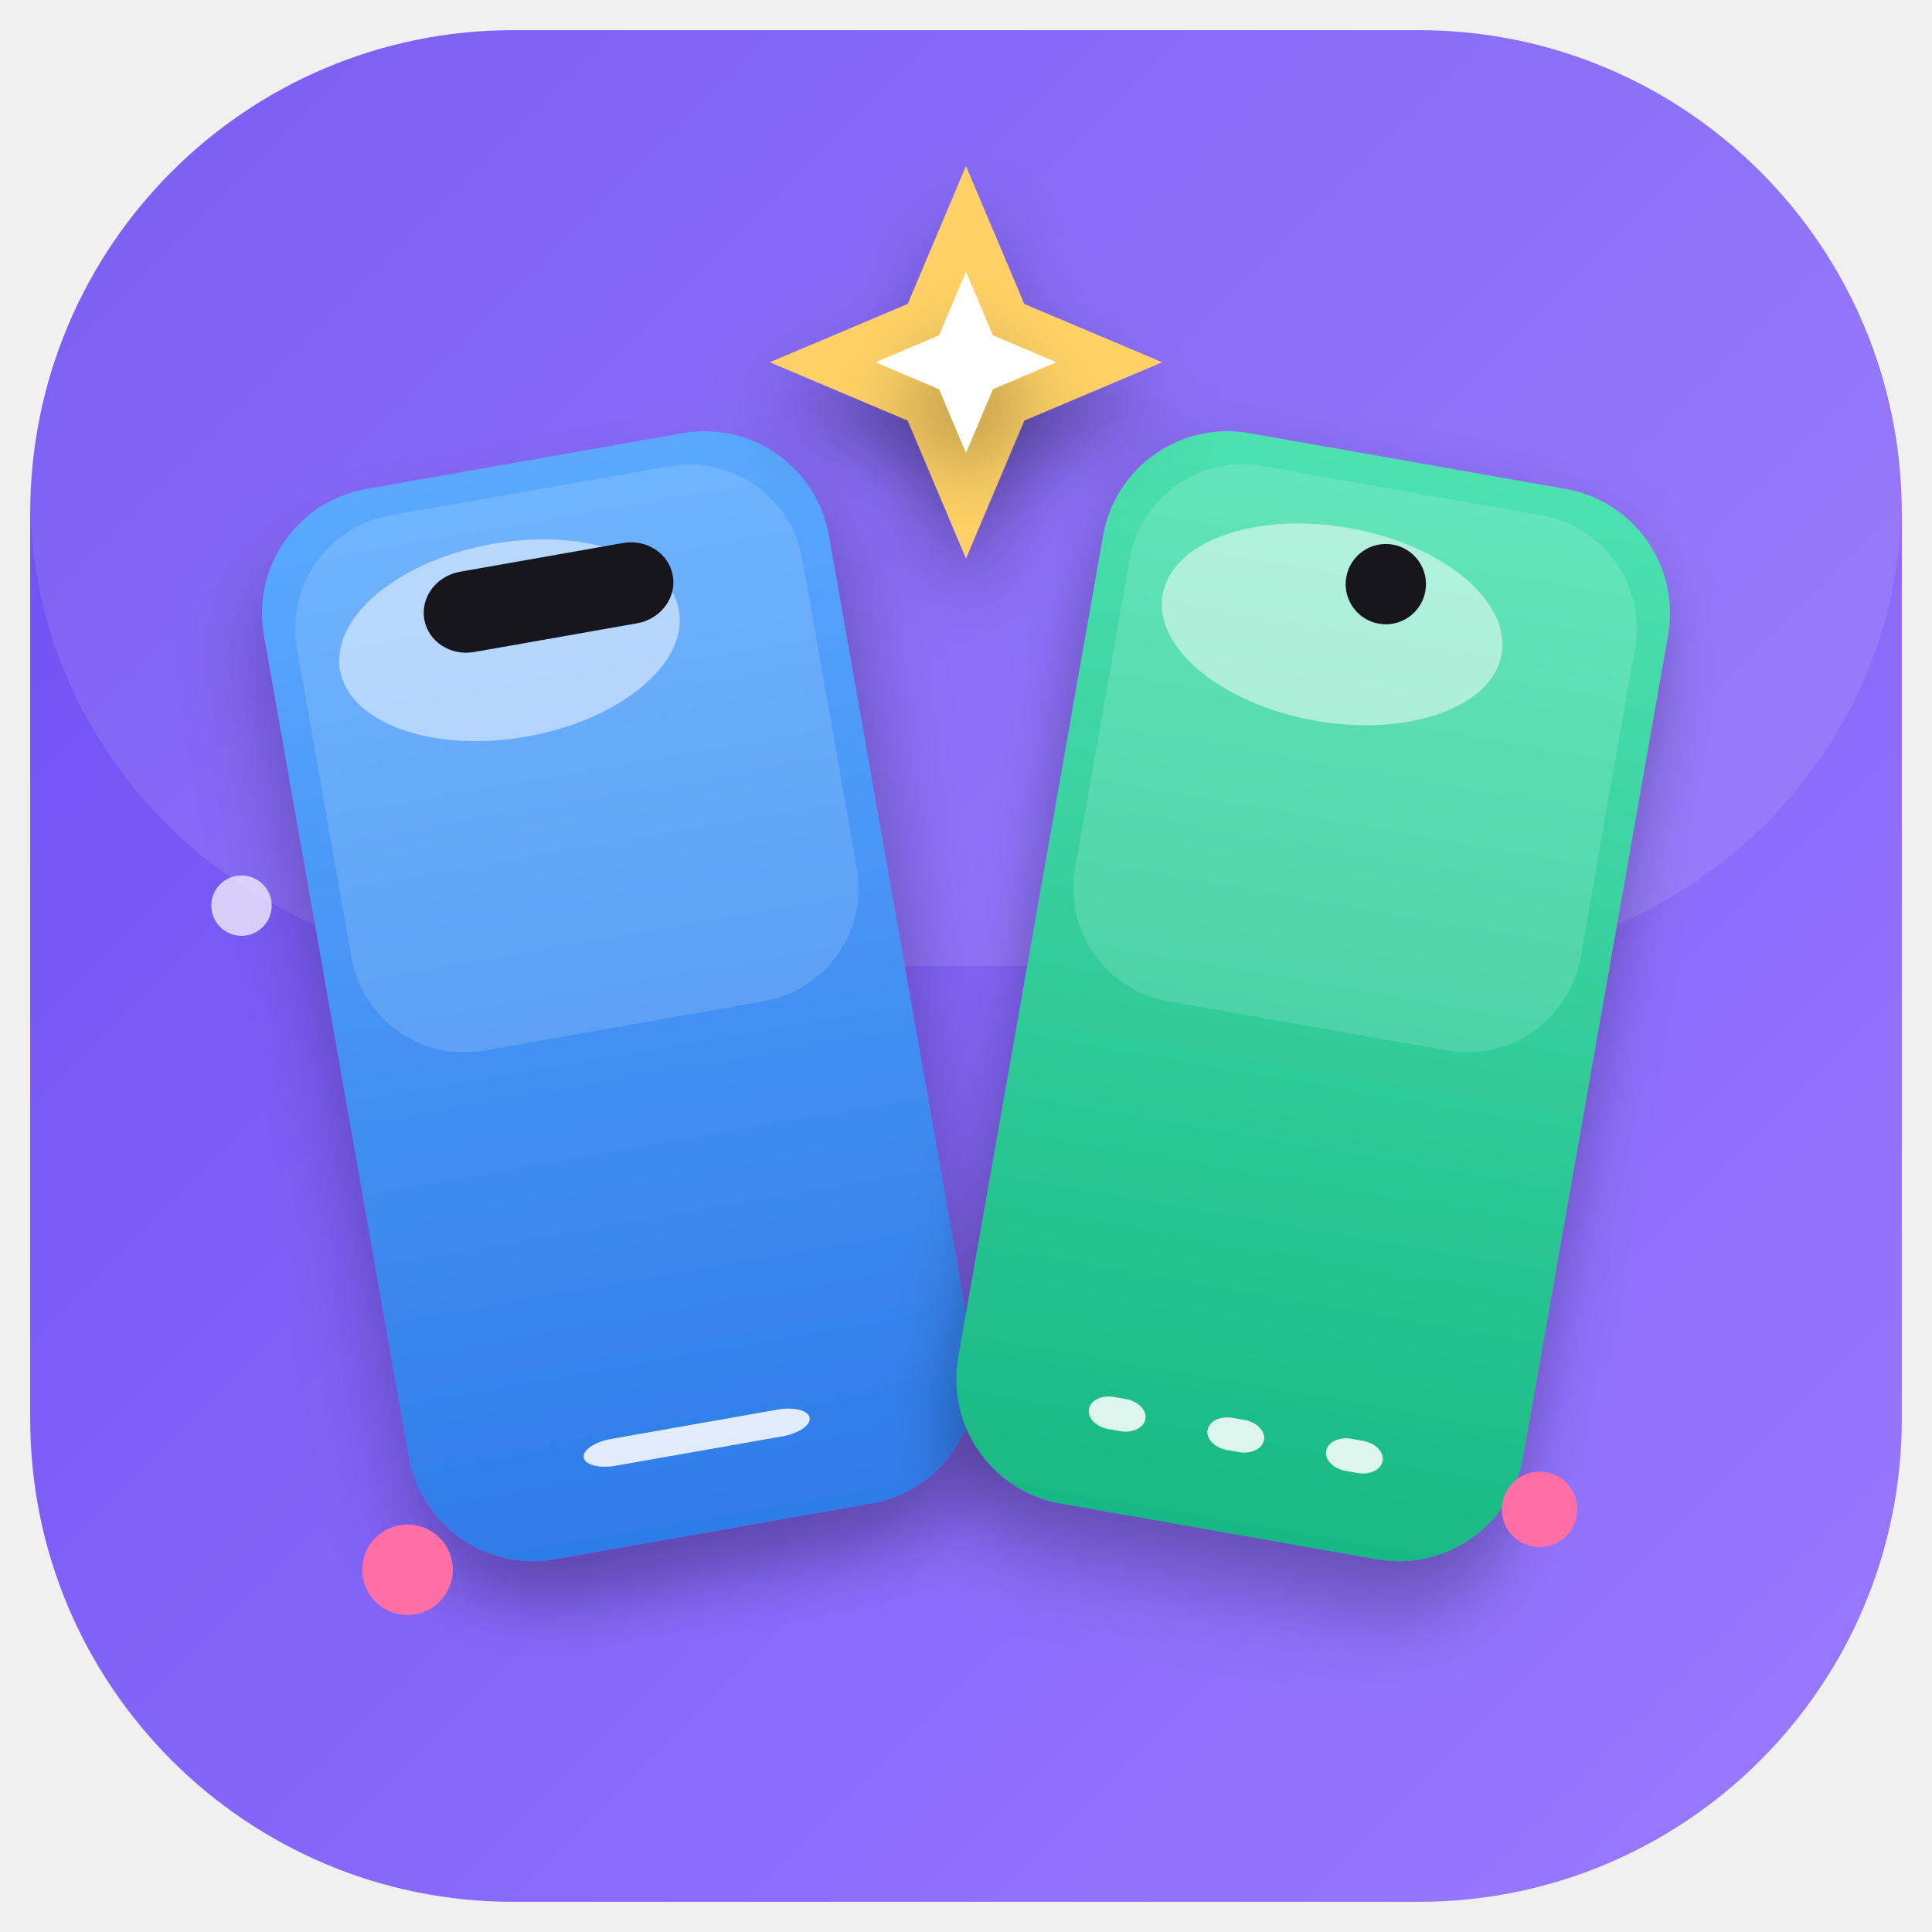
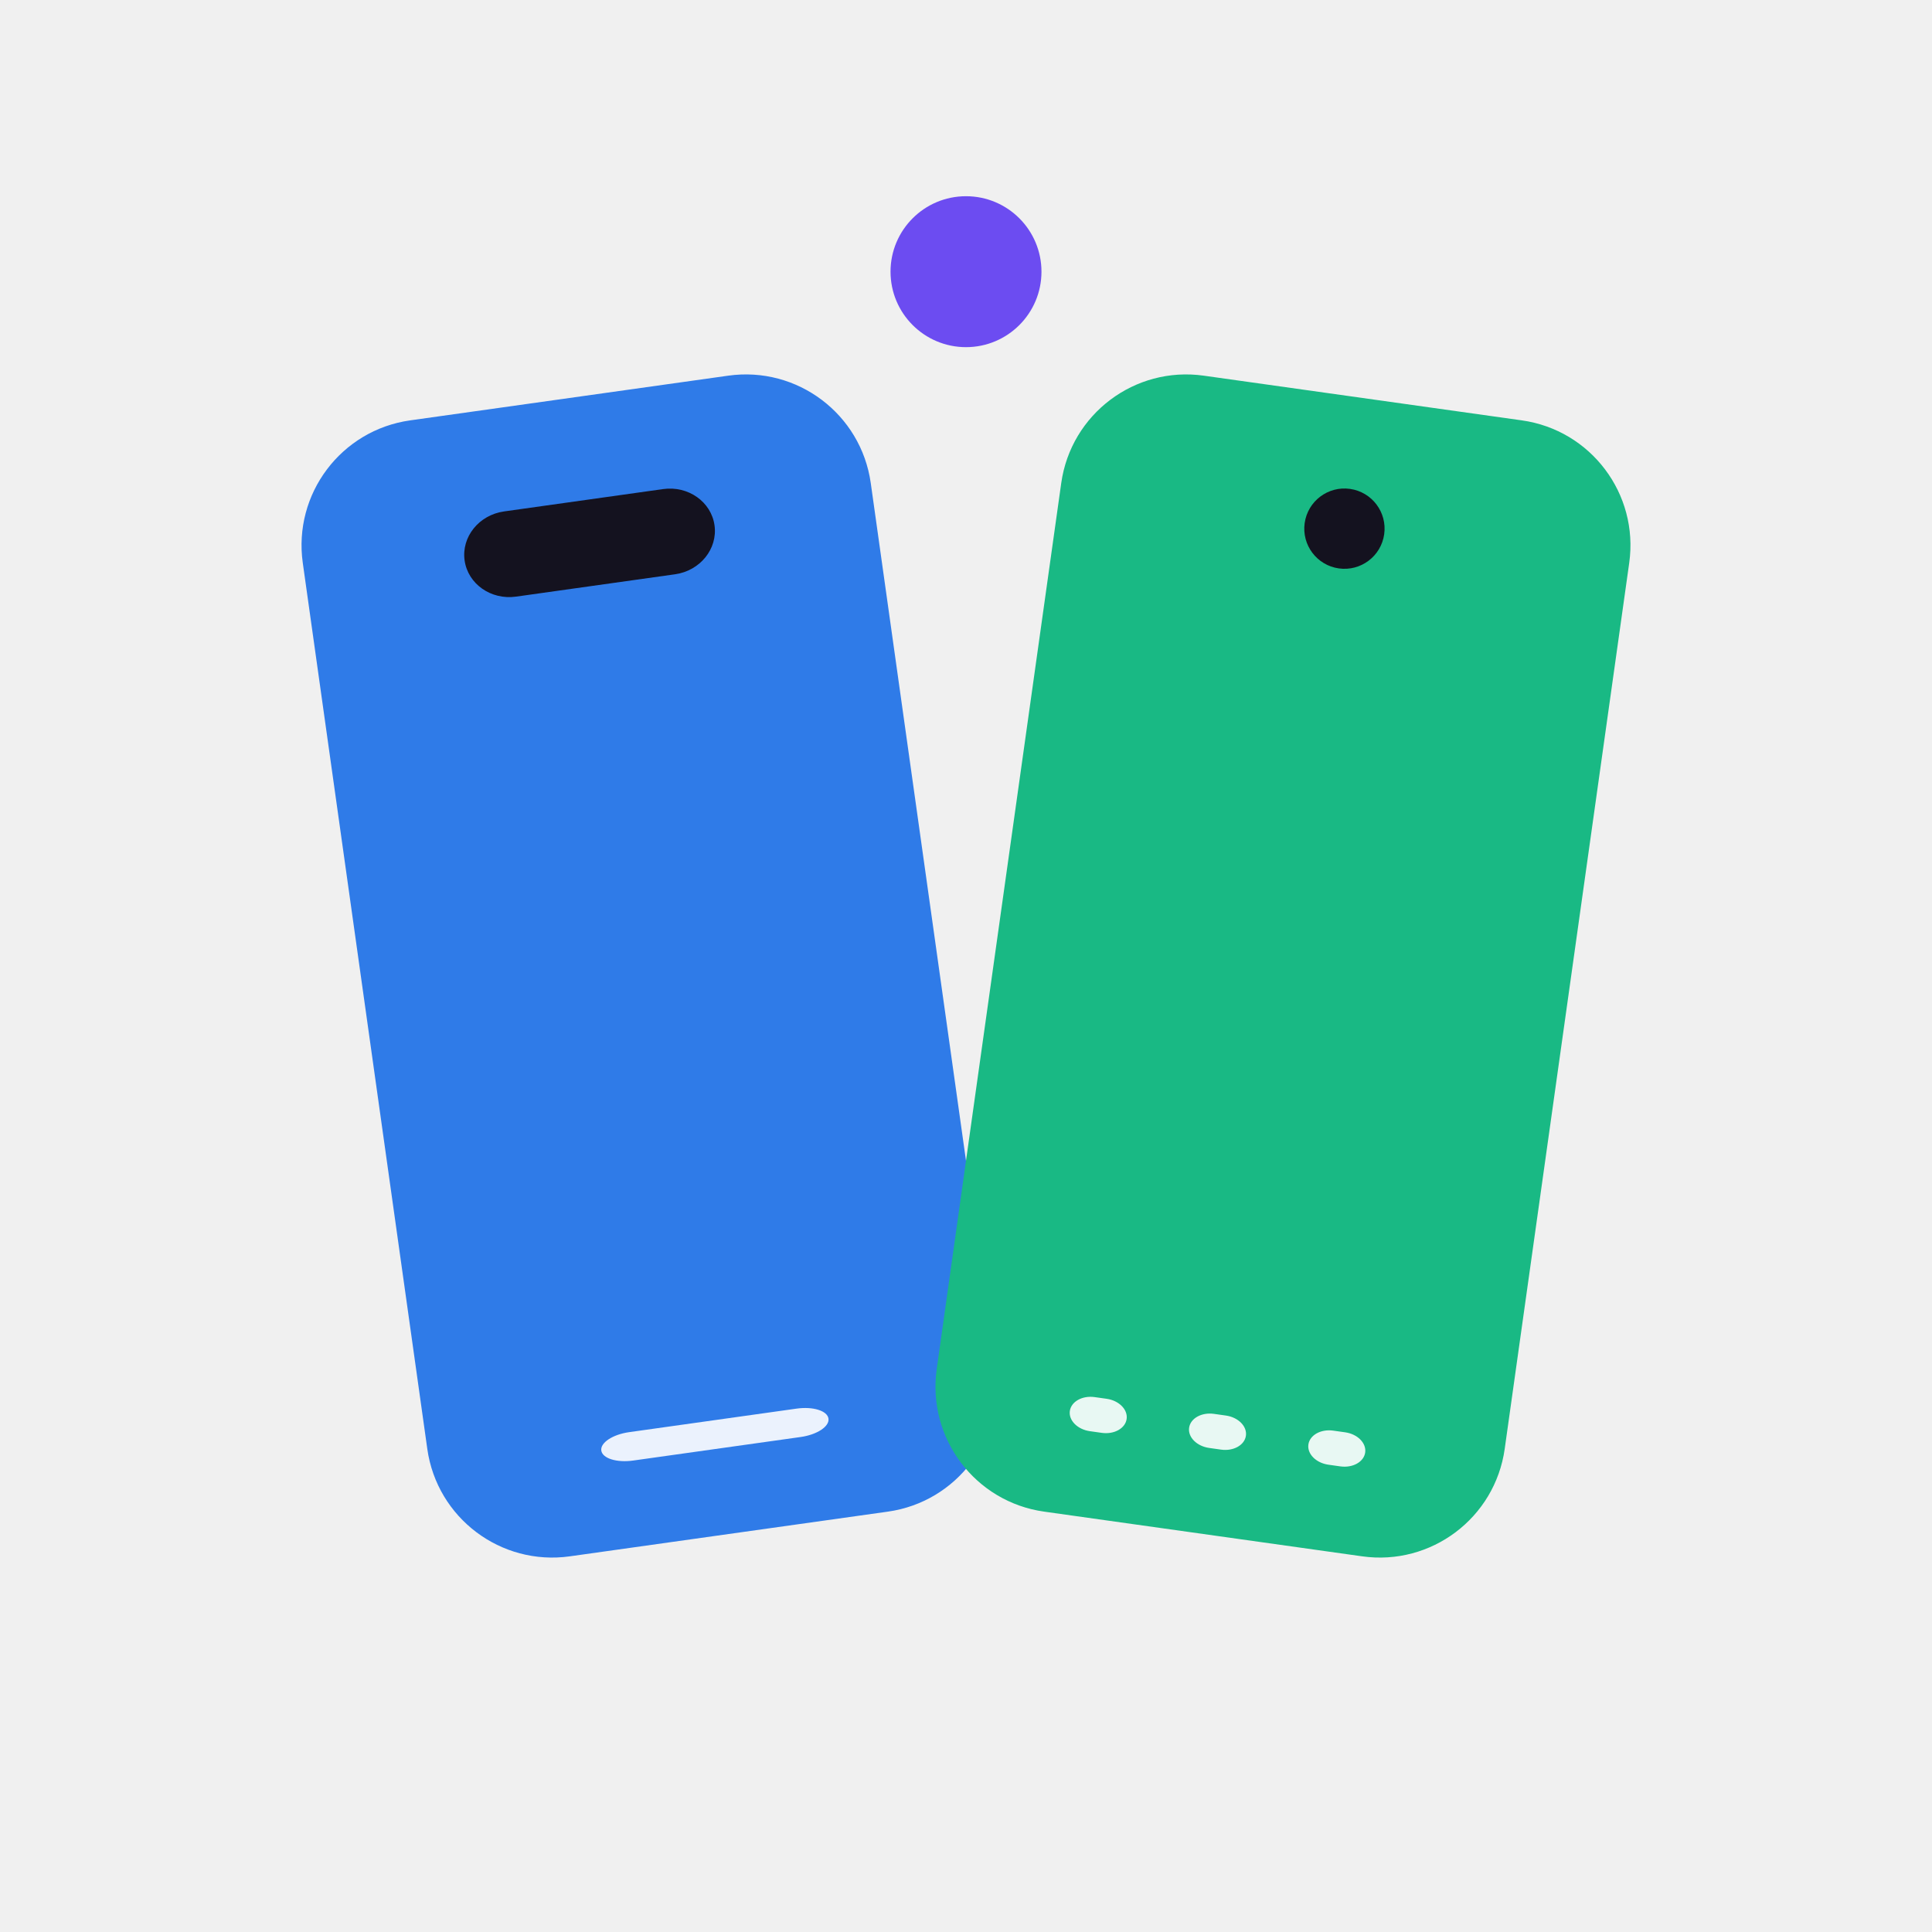
<svg xmlns="http://www.w3.org/2000/svg" width="128" height="128" viewBox="0 0 128 128">
-   <defs>
-     <linearGradient id="cm-bg" x1="0" y1="0" x2="1" y2="1">
-       <stop offset="0" stop-color="#6C4CF1" />
-       <stop offset="1" stop-color="#9B7BFF" />
-     </linearGradient>
-     <linearGradient id="cm-ios" x1="0" y1="0" x2="0" y2="1">
-       <stop offset="0" stop-color="#5AA9FF" />
-       <stop offset="1" stop-color="#2F7BE8" />
-     </linearGradient>
-     <linearGradient id="cm-android" x1="0" y1="0" x2="0" y2="1">
-       <stop offset="0" stop-color="#4DE1B0" />
-       <stop offset="1" stop-color="#19B984" />
-     </linearGradient>
-     <filter id="cm-shadow" x="-30%" y="-30%" width="160%" height="170%">
-       <feDropShadow dx="0" dy="3" stdDeviation="2.5" flood-color="#000" flood-opacity="0.3" />
-     </filter>
-   </defs>
-   <rect x="2" y="2" width="124" height="124" rx="32" fill="url(#cm-bg)" />
-   <rect x="2" y="2" width="124" height="62" rx="32" fill="#fff" opacity="0.10" />
-   <g transform="rotate(-10 41 66)" filter="url(#cm-shadow)">
-     <rect x="22" y="30" width="38" height="72" rx="8.36" fill="url(#cm-ios)" />
-     <rect x="24" y="32" width="34" height="36" rx="7.6" fill="#fff" opacity="0.14" />
-     <ellipse cx="37.96" cy="41.52" rx="11.4" ry="6.48" fill="#fff" opacity="0.5" />
-     <rect x="32.64" y="36.48" width="16.72" height="5.4" rx="2.88" fill="#14121F" />
-     <rect x="33.4" y="94.8" width="15.2" height="1.8" rx="2" fill="#fff" opacity="0.85" />
+   <g transform="rotate(-8 43 64)">
+     <rect x="24" y="26" width="38" height="76" rx="8.36" fill="#2F7BE8" />
+     <rect x="34.64" y="32.84" width="16.72" height="5.7" rx="3.04" fill="#14121F" />
+     <rect x="35.4" y="94.4" width="15.2" height="1.9" rx="2" fill="#fff" opacity="0.9" />
  </g>
-   <g transform="rotate(10 87 66)" filter="url(#cm-shadow)">
-     <rect x="68" y="30" width="38" height="72" rx="8.36" fill="url(#cm-android)" />
-     <rect x="70" y="32" width="34" height="36" rx="7.6" fill="#fff" opacity="0.14" />
-     <ellipse cx="83.96" cy="41.52" rx="11.4" ry="6.48" fill="#fff" opacity="0.5" />
-     <circle cx="87" cy="38.28" r="2.66" fill="#14121F" />
-     <g fill="#fff" opacity="0.85">
-       <rect x="77.12" y="94.44" width="3.8" height="2.16" rx="1.5" />
-       <rect x="85.1" y="94.44" width="3.8" height="2.16" rx="1.5" />
-       <rect x="93.08" y="94.44" width="3.8" height="2.16" rx="1.5" />
+   <g transform="rotate(8 85 64)">
+     <rect x="66" y="26" width="38" height="76" rx="8.36" fill="#19B984" />
+     <circle cx="85" cy="34.74" r="2.66" fill="#14121F" />
+     <g fill="#fff" opacity="0.9">
+       <rect x="75.12" y="94.02" width="3.8" height="2.28" rx="1.5" />
+       <rect x="83.1" y="94.02" width="3.8" height="2.28" rx="1.5" />
+       <rect x="91.08" y="94.02" width="3.8" height="2.28" rx="1.5" />
    </g>
  </g>
-   <path d="M64.00,11.00L67.86,20.14L77.00,24.00L67.86,27.86L64.00,37.00L60.14,27.86L51.00,24.00L60.14,20.14Z" fill="#FFD166" filter="url(#cm-shadow)" />
-   <path d="M64.00,18.00L65.78,22.22L70.00,24.00L65.78,25.78L64.00,30.00L62.22,25.78L58.00,24.00L62.22,22.22Z" fill="#fff" filter="url(#cm-shadow)" />
-   <circle cx="27" cy="104" r="3" fill="#FF6FA5" />
-   <circle cx="102" cy="100" r="2.5" fill="#FF6FA5" />
-   <circle cx="16" cy="60" r="2" fill="#fff" opacity="0.7" />
+   <circle cx="64" cy="18" r="5" fill="#6C4CF1" />
</svg>
